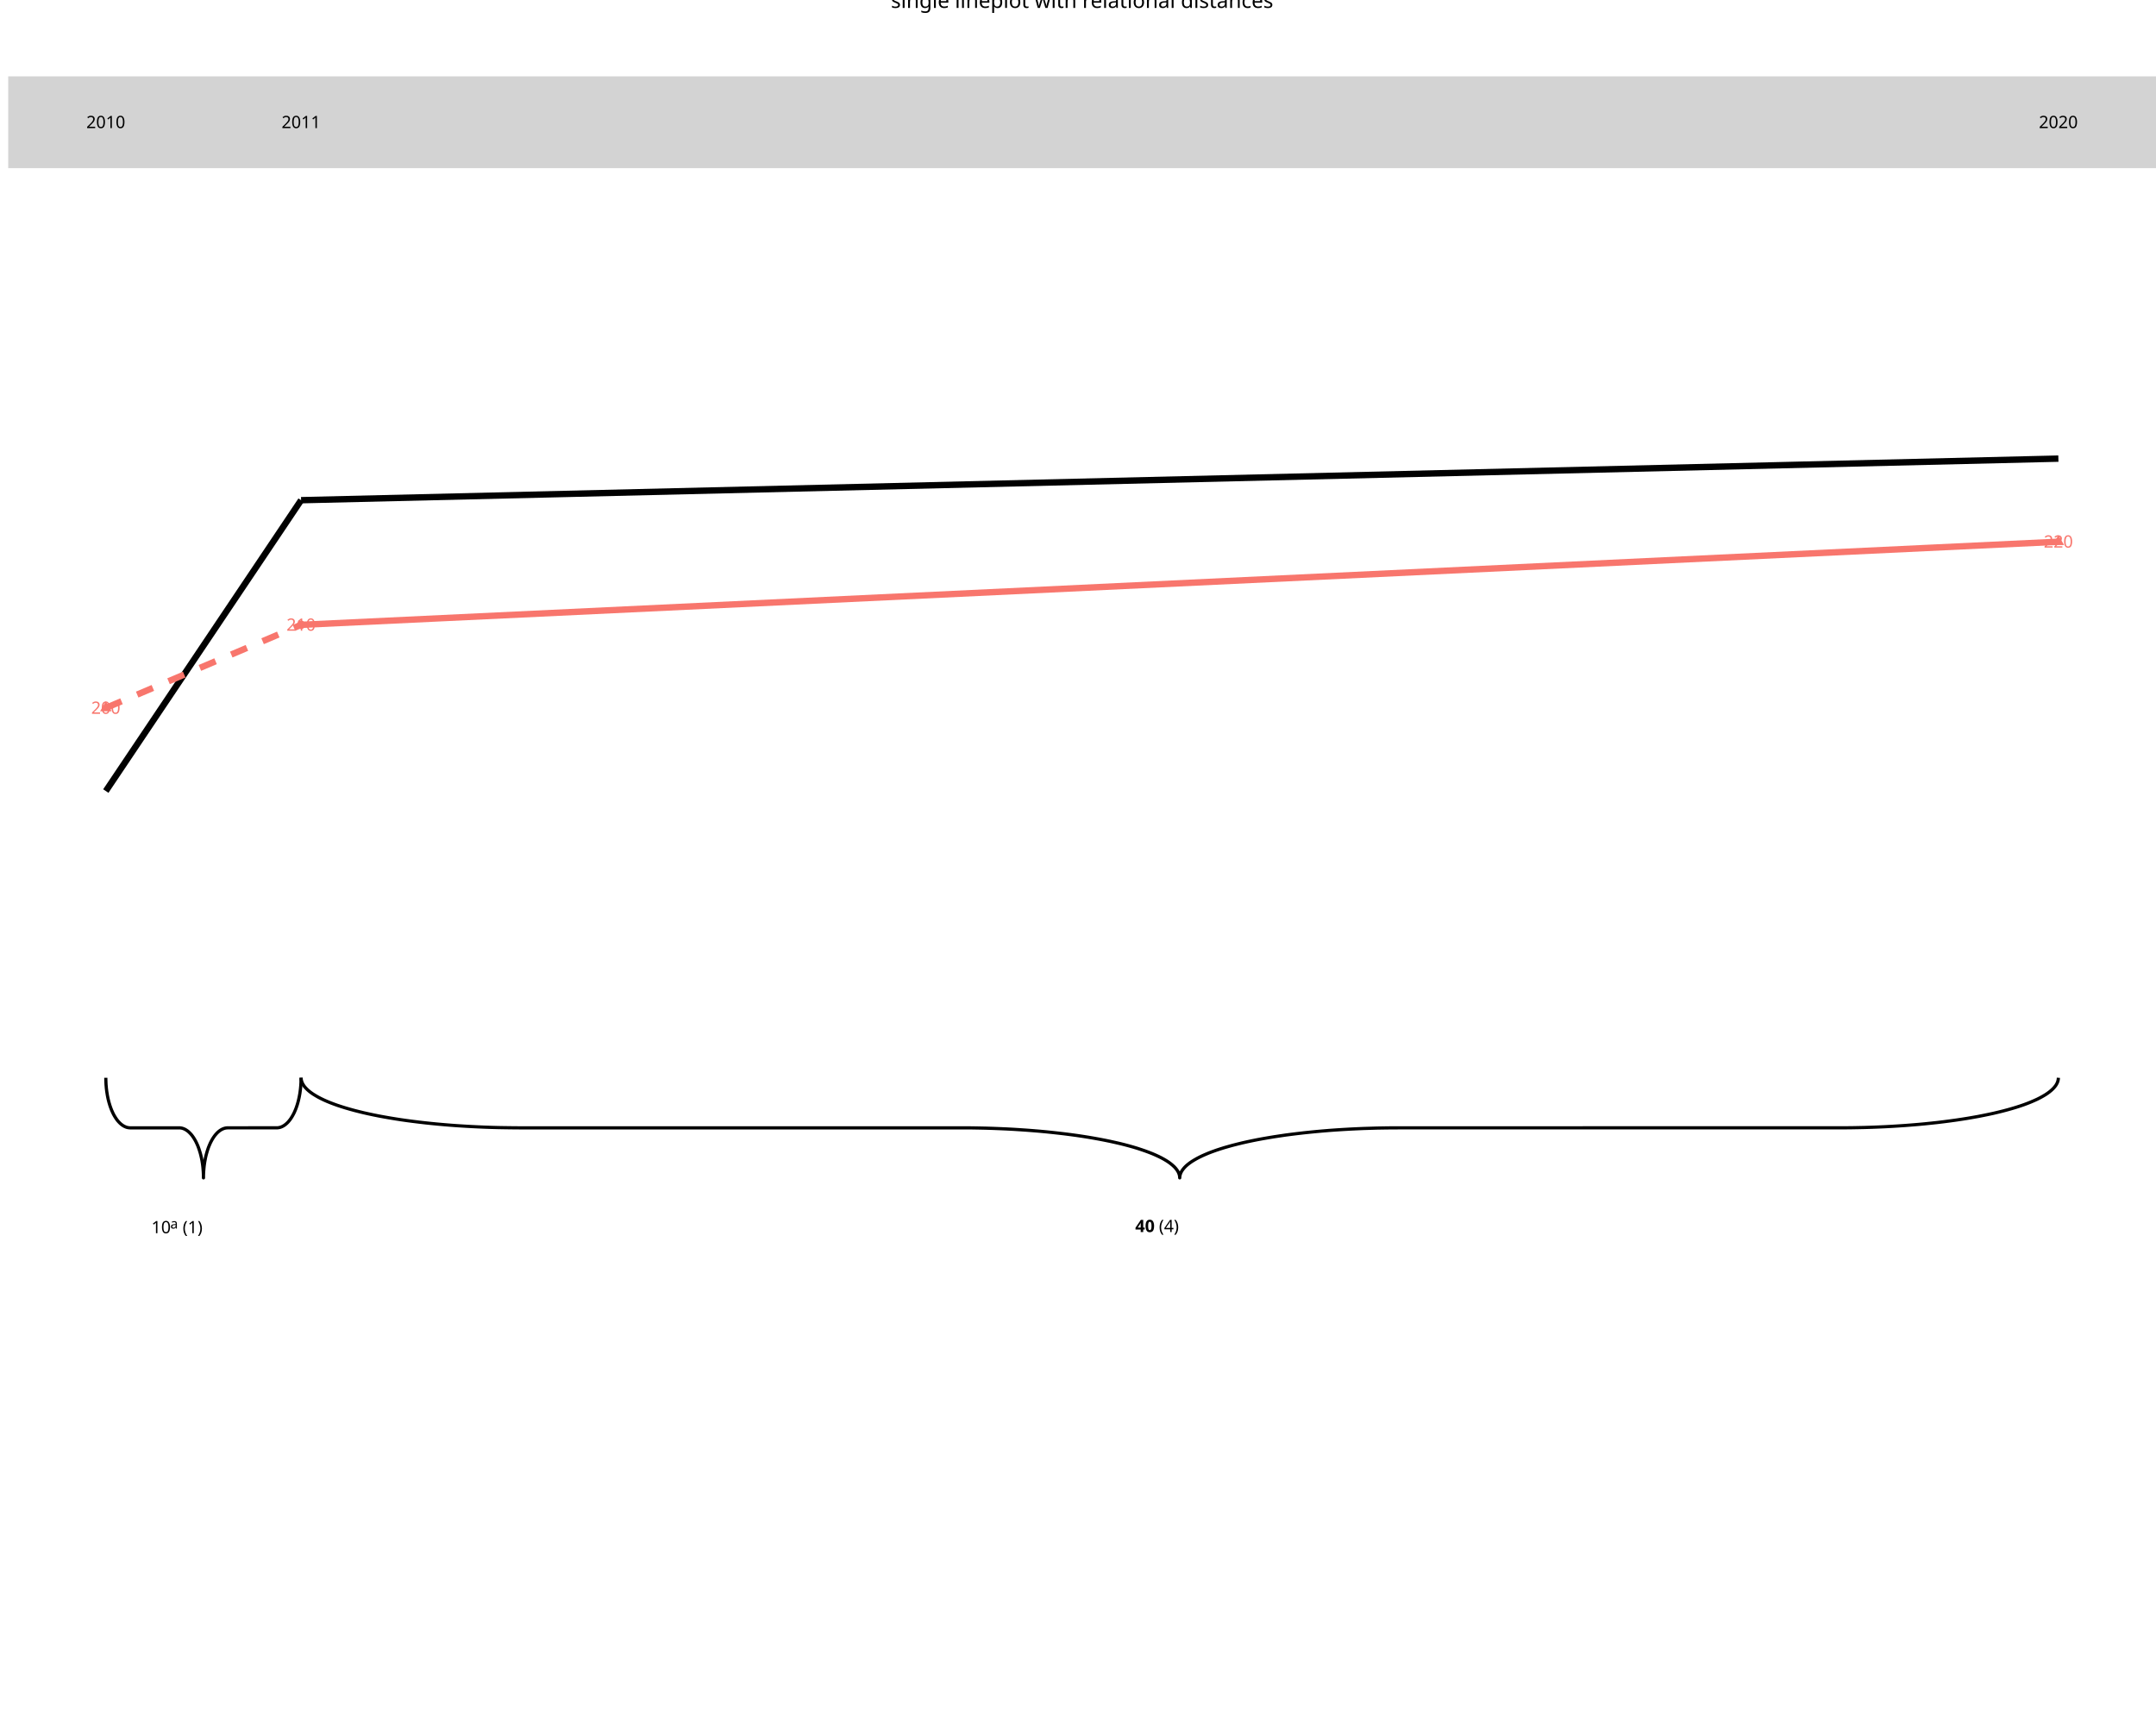
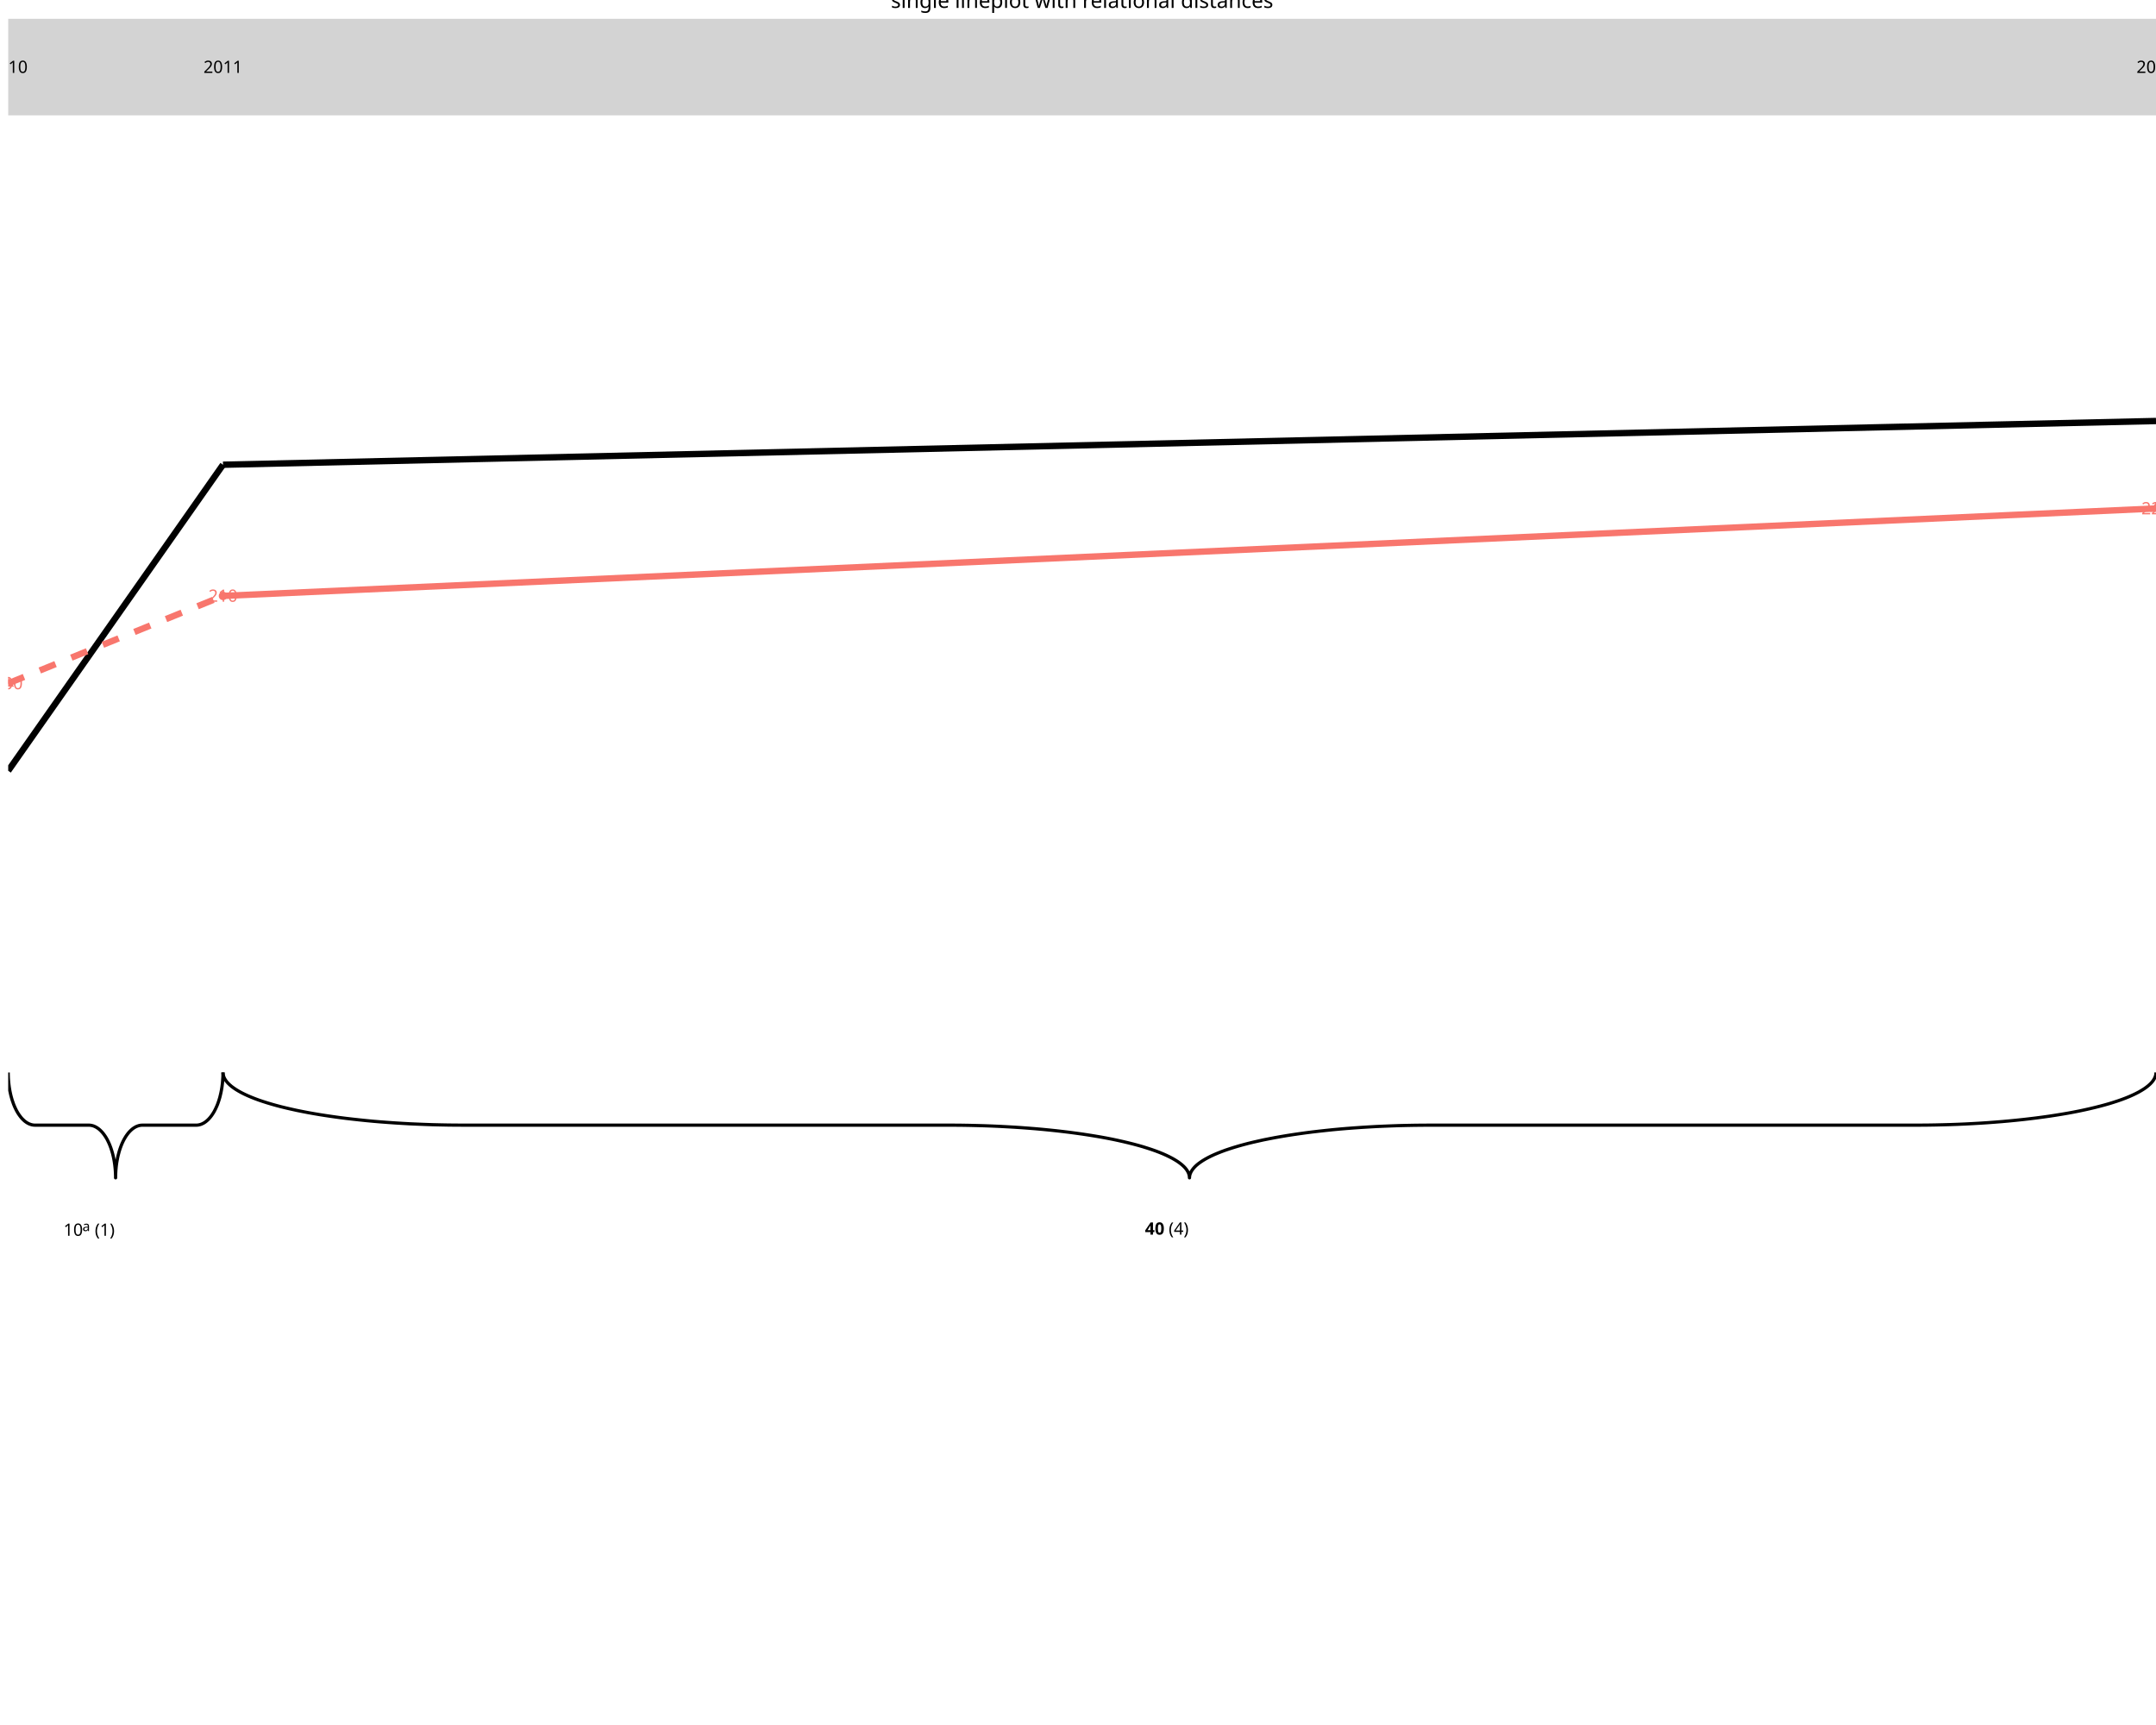
<svg xmlns="http://www.w3.org/2000/svg" class="svglite" data-engine-version="2.0" width="720.00pt" height="576.00pt" viewBox="0 0 720.00 576.00">
  <defs>
    <style type="text/css">
    .svglite line, .svglite polyline, .svglite polygon, .svglite path, .svglite rect, .svglite circle {
      fill: none;
      stroke: #000000;
      stroke-linecap: round;
      stroke-linejoin: round;
      stroke-miterlimit: 10.00;
    }
  </style>
  </defs>
  <rect width="100%" height="100%" style="stroke: none; fill: #FFFFFF;" />
  <defs>
    <clipPath id="cpMC4wMHw3MjAuMDB8MC4wMHw1NzYuMDA=">
      <rect x="0.00" y="0.00" width="720.00" height="576.00" />
    </clipPath>
  </defs>
  <g clip-path="url(#cpMC4wMHw3MjAuMDB8MC4wMHw1NzYuMDA=)">
</g>
  <defs>
-     <clipPath id="cpMi43NHw3MjAuMDB8Ni4yN3w0MjkuMjY=">
-       <rect x="2.74" y="6.27" width="717.26" height="422.99" />
+     <clipPath id="cpMi43NHw3MjAuMDB8Ni4yN3w0MzIuMDA=">
+       <rect x="2.74" y="6.27" width="717.26" height="425.73" />
    </clipPath>
  </defs>
-   <g clip-path="url(#cpMi43NHw3MjAuMDB8Ni4yN3w0MjkuMjY=)">
-     <polyline points="35.34,359.88 35.34,360.14 35.35,360.67 35.37,361.19 35.39,361.72 35.42,362.24 35.47,362.77 35.51,363.28 35.57,363.80 35.63,364.31 35.71,364.82 35.79,365.32 35.87,365.81 35.97,366.31 36.07,366.79 36.18,367.27 36.30,367.74 36.42,368.20 36.56,368.65 36.69,369.10 36.84,369.53 36.99,369.96 37.15,370.37 37.31,370.78 37.49,371.17 37.66,371.56 37.84,371.93 38.03,372.29 38.23,372.64 38.43,372.97 38.63,373.29 38.84,373.60 39.05,373.90 39.27,374.18 39.49,374.44 39.72,374.69 39.95,374.93 40.18,375.15 40.42,375.36 40.66,375.55 40.90,375.73 41.15,375.89 41.39,376.03 41.64,376.16 41.90,376.27 42.15,376.37 42.40,376.45 42.66,376.51 42.91,376.55 43.17,376.58 43.43,376.60 59.99,376.60 60.24,376.62 60.50,376.66 60.76,376.71 61.01,376.78 61.27,376.87 61.52,376.97 61.77,377.09 62.02,377.23 62.26,377.38 62.51,377.55 62.75,377.73 62.99,377.93 63.22,378.15 63.45,378.38 63.68,378.62 63.91,378.88 64.13,379.15 64.34,379.44 64.55,379.74 64.76,380.06 64.96,380.39 65.16,380.73 65.35,381.08 65.54,381.45 65.71,381.82 65.89,382.21 66.06,382.61 66.22,383.02 66.37,383.44 66.52,383.88 66.66,384.32 66.80,384.77 66.93,385.22 67.05,385.69 67.16,386.16 67.27,386.64 67.37,387.13 67.46,387.62 67.54,388.12 67.62,388.63 67.69,389.14 67.75,389.65 67.80,390.17 67.84,390.69 67.88,391.21 67.91,391.73 67.93,392.26 67.94,392.79 67.95,393.31 67.95,393.31 67.95,393.05 67.95,392.52 67.97,392.00 67.99,391.47 68.03,390.95 68.07,390.43 68.12,389.91 68.17,389.39 68.24,388.88 68.31,388.37 68.39,387.87 68.48,387.38 68.57,386.89 68.67,386.40 68.78,385.92 68.90,385.46 69.03,384.99 69.16,384.54 69.30,384.09 69.44,383.66 69.59,383.23 69.75,382.82 69.92,382.41 70.09,382.02 70.26,381.63 70.45,381.26 70.64,380.90 70.83,380.55 71.03,380.22 71.23,379.90 71.44,379.59 71.65,379.30 71.87,379.01 72.10,378.75 72.32,378.50 72.55,378.26 72.78,378.04 73.02,377.83 73.26,377.64 73.50,377.46 73.75,377.30 74.00,377.16 74.25,377.03 74.50,376.92 74.75,376.82 75.01,376.75 75.26,376.68 75.52,376.64 75.77,376.61 76.03,376.60 92.59,376.59 92.85,376.57 93.10,376.53 93.36,376.48 93.62,376.41 93.87,376.32 94.12,376.22 94.37,376.10 94.62,375.96 94.87,375.81 95.11,375.64 95.35,375.46 95.59,375.26 95.83,375.04 96.06,374.82 96.29,374.57 96.51,374.31 96.73,374.04 96.95,373.75 97.16,373.45 97.36,373.13 97.56,372.81 97.76,372.46 97.95,372.11 98.14,371.75 98.32,371.37 98.49,370.98 98.66,370.58 98.82,370.17 98.98,369.75 99.12,369.32 99.27,368.88 99.40,368.43 99.53,367.97 99.65,367.50 99.76,367.03 99.87,366.55 99.97,366.06 100.06,365.57 100.15,365.07 100.22,364.56 100.29,364.05 100.35,363.54 100.40,363.02 100.45,362.51 100.48,361.98 100.51,361.46 100.53,360.93 100.54,360.40 100.55,359.88 100.55,359.88 " style="stroke-width: 1.07; stroke-linecap: butt;" />
-     <polyline points="100.55,359.88 100.56,360.14 100.63,360.67 100.78,361.19 101.00,361.72 101.29,362.24 101.65,362.77 102.09,363.28 102.60,363.80 103.17,364.31 103.82,364.82 104.54,365.32 105.33,365.81 106.19,366.31 107.11,366.79 108.10,367.27 109.16,367.74 110.28,368.20 111.46,368.65 112.71,369.10 114.02,369.53 115.39,369.96 116.81,370.37 118.29,370.78 119.83,371.17 121.42,371.56 123.07,371.93 124.76,372.29 126.51,372.64 128.30,372.97 130.13,373.29 132.01,373.60 133.94,373.90 135.90,374.18 137.90,374.44 139.93,374.69 142.00,374.93 144.10,375.15 146.23,375.36 148.39,375.55 150.58,375.73 152.78,375.89 155.01,376.03 157.26,376.16 159.52,376.27 161.80,376.37 164.09,376.45 166.39,376.51 168.70,376.55 171.01,376.58 173.33,376.60 322.35,376.60 324.67,376.62 326.98,376.66 329.28,376.71 331.58,376.78 333.86,376.87 336.13,376.97 338.39,377.09 340.63,377.23 342.84,377.38 345.04,377.55 347.21,377.73 349.36,377.93 351.47,378.15 353.56,378.38 355.61,378.62 357.63,378.88 359.61,379.15 361.55,379.44 363.45,379.74 365.31,380.06 367.13,380.39 368.89,380.73 370.61,381.08 372.28,381.45 373.90,381.82 375.47,382.21 376.98,382.61 378.43,383.02 379.83,383.44 381.16,383.88 382.44,384.32 383.66,384.77 384.81,385.22 385.90,385.69 386.92,386.16 387.88,386.64 388.77,387.13 389.59,387.62 390.35,388.12 391.03,388.63 391.64,389.14 392.19,389.65 392.66,390.17 393.06,390.69 393.39,391.21 393.64,391.73 393.83,392.26 393.94,392.79 393.97,393.31 393.97,393.31 393.98,393.05 394.05,392.52 394.20,392.00 394.42,391.47 394.71,390.95 395.08,390.43 395.51,389.91 396.02,389.39 396.60,388.88 397.25,388.37 397.97,387.87 398.76,387.38 399.61,386.89 400.54,386.40 401.53,385.92 402.58,385.46 403.70,384.99 404.89,384.54 406.14,384.09 407.44,383.66 408.81,383.23 410.24,382.82 411.72,382.41 413.26,382.02 414.85,381.63 416.49,381.26 418.19,380.90 419.93,380.55 421.72,380.22 423.56,379.90 425.44,379.59 427.36,379.30 429.32,379.01 431.32,378.75 433.36,378.50 435.43,378.26 437.53,378.04 439.66,377.83 441.82,377.64 444.00,377.46 446.21,377.30 448.44,377.16 450.68,377.03 452.95,376.92 455.22,376.82 457.51,376.75 459.81,376.68 462.12,376.64 464.43,376.61 466.75,376.60 615.78,376.59 618.09,376.57 620.40,376.53 622.71,376.48 625.00,376.41 627.29,376.32 629.56,376.22 631.81,376.10 634.05,375.96 636.27,375.81 638.46,375.64 640.64,375.46 642.78,375.26 644.90,375.04 646.98,374.82 649.04,374.57 651.05,374.31 653.03,374.04 654.98,373.75 656.88,373.45 658.74,373.13 660.55,372.81 662.32,372.46 664.04,372.11 665.71,371.75 667.32,371.37 668.89,370.98 670.40,370.58 671.85,370.17 673.25,369.75 674.59,369.32 675.87,368.88 677.08,368.43 678.23,367.97 679.32,367.50 680.35,367.03 681.30,366.55 682.19,366.06 683.02,365.57 683.77,365.07 684.46,364.56 685.07,364.05 685.61,363.54 686.08,363.02 686.49,362.51 686.81,361.98 687.07,361.46 687.25,360.93 687.36,360.40 687.40,359.88 687.40,359.88 " style="stroke-width: 1.07; stroke-linecap: butt;" />
-     <text x="50.55" y="411.79" style="font-size: 5.69px; font-family: sans;" textLength="6.33px" lengthAdjust="spacingAndGlyphs">10</text>
-     <text x="56.88" y="410.23" style="font-size: 4.55px; font-family: sans;" textLength="2.53px" lengthAdjust="spacingAndGlyphs">a</text>
-     <text x="60.99" y="411.79" style="font-size: 5.69px; font-family: sans;" textLength="6.95px" lengthAdjust="spacingAndGlyphs">(1)</text>
-     <text x="379.11" y="411.40" style="font-size: 5.69px; font-weight: bold; font-family: sans;" textLength="6.33px" lengthAdjust="spacingAndGlyphs">40</text>
-     <text x="387.02" y="411.40" style="font-size: 5.69px; font-family: sans;" textLength="6.95px" lengthAdjust="spacingAndGlyphs">(4)</text>
-     <line x1="35.34" y1="264.14" x2="100.55" y2="167.02" style="stroke-width: 2.13; stroke-linecap: butt;" />
-     <line x1="100.55" y1="167.02" x2="687.40" y2="153.14" style="stroke-width: 2.13; stroke-linecap: butt;" />
-     <line x1="35.34" y1="236.39" x2="100.55" y2="208.64" style="stroke-width: 2.13; stroke: #F8766D; stroke-dasharray: 5.69,5.69; stroke-linecap: butt;" />
-     <line x1="100.55" y1="208.64" x2="687.40" y2="180.89" style="stroke-width: 2.13; stroke: #F8766D; stroke-linecap: butt;" />
-     <polygon points="35.34,234.18 37.26,237.50 33.43,237.50 " style="stroke-width: 0.71; stroke: none; fill: #F8766D;" />
-     <circle cx="100.55" cy="208.64" r="1.42" style="stroke-width: 0.71; stroke: none; fill: #F8766D;" />
-     <polygon points="687.40,178.68 689.31,182.00 685.48,182.00 " style="stroke-width: 0.71; stroke: none; fill: #F8766D;" />
-     <text x="35.34" y="238.35" text-anchor="middle" style="font-size: 5.69px; fill: #F8766D; font-family: sans;" textLength="9.50px" lengthAdjust="spacingAndGlyphs">200</text>
-     <text x="100.55" y="210.60" text-anchor="middle" style="font-size: 5.69px; fill: #F8766D; font-family: sans;" textLength="9.50px" lengthAdjust="spacingAndGlyphs">210</text>
-     <text x="687.40" y="182.85" text-anchor="middle" style="font-size: 5.69px; fill: #F8766D; font-family: sans;" textLength="9.50px" lengthAdjust="spacingAndGlyphs">220</text>
-     <rect x="2.74" y="25.50" width="717.26" height="30.64" style="stroke-width: 1.07; stroke: none; stroke-linecap: butt; stroke-linejoin: miter; fill: #D3D3D3;" />
-     <text x="35.34" y="42.77" text-anchor="middle" style="font-size: 5.69px; font-family: sans;" textLength="12.66px" lengthAdjust="spacingAndGlyphs">2010</text>
-     <text x="100.55" y="42.77" text-anchor="middle" style="font-size: 5.69px; font-family: sans;" textLength="12.66px" lengthAdjust="spacingAndGlyphs">2011</text>
-     <text x="687.40" y="42.77" text-anchor="middle" style="font-size: 5.69px; font-family: sans;" textLength="12.66px" lengthAdjust="spacingAndGlyphs">2020</text>
+   <g clip-path="url(#cpMi43NHw3MjAuMDB8Ni4yN3w0MzIuMDA=)">
+     <polyline points="2.74,358.11 2.74,358.39 2.75,358.95 2.77,359.50 2.79,360.05 2.83,360.60 2.87,361.15 2.93,361.70 2.99,362.24 3.06,362.78 3.14,363.31 3.23,363.84 3.32,364.36 3.43,364.88 3.54,365.39 3.66,365.89 3.79,366.38 3.93,366.87 4.07,367.35 4.23,367.81 4.39,368.27 4.55,368.72 4.73,369.16 4.91,369.59 5.10,370.00 5.29,370.40 5.49,370.80 5.70,371.17 5.91,371.54 6.13,371.89 6.36,372.23 6.59,372.55 6.82,372.86 7.06,373.16 7.30,373.44 7.55,373.70 7.81,373.95 8.06,374.19 8.32,374.41 8.59,374.61 8.85,374.79 9.12,374.96 9.40,375.11 9.67,375.25 9.95,375.36 10.23,375.46 10.51,375.55 10.79,375.61 11.07,375.66 11.35,375.69 11.63,375.70 29.85,375.71 30.13,375.73 30.41,375.77 30.70,375.83 30.98,375.90 31.26,375.99 31.53,376.10 31.81,376.23 32.08,376.37 32.35,376.53 32.62,376.71 32.89,376.90 33.15,377.11 33.41,377.34 33.66,377.58 33.91,377.84 34.16,378.11 34.40,378.40 34.64,378.70 34.87,379.02 35.10,379.35 35.32,379.69 35.54,380.05 35.75,380.42 35.95,380.81 36.15,381.21 36.34,381.62 36.53,382.04 36.70,382.47 36.87,382.91 37.04,383.37 37.19,383.83 37.34,384.30 37.48,384.78 37.62,385.27 37.74,385.77 37.86,386.28 37.97,386.79 38.07,387.31 38.16,387.83 38.24,388.37 38.32,388.90 38.38,389.44 38.44,389.98 38.49,390.53 38.53,391.08 38.56,391.63 38.58,392.19 38.60,392.74 38.60,393.30 38.60,393.30 38.60,393.02 38.61,392.46 38.63,391.91 38.66,391.36 38.69,390.81 38.74,390.26 38.79,389.71 38.85,389.17 38.92,388.63 39.00,388.10 39.09,387.57 39.19,387.05 39.29,386.53 39.40,386.02 39.53,385.52 39.66,385.03 39.79,384.54 39.94,384.06 40.09,383.60 40.25,383.14 40.42,382.69 40.59,382.25 40.77,381.82 40.96,381.41 41.15,381.01 41.36,380.61 41.56,380.24 41.78,379.87 41.99,379.52 42.22,379.18 42.45,378.86 42.68,378.55 42.92,378.25 43.17,377.97 43.42,377.71 43.67,377.46 43.93,377.22 44.19,377.00 44.45,376.80 44.72,376.62 44.99,376.45 45.26,376.30 45.53,376.16 45.81,376.05 46.09,375.95 46.37,375.86 46.65,375.80 46.93,375.75 47.21,375.72 47.50,375.71 65.71,375.70 66.00,375.68 66.28,375.64 66.56,375.58 66.84,375.51 67.12,375.42 67.40,375.31 67.67,375.18 67.95,375.04 68.22,374.88 68.49,374.70 68.75,374.51 69.01,374.30 69.27,374.07 69.53,373.83 69.78,373.57 70.02,373.30 70.27,373.01 70.50,372.71 70.74,372.39 70.96,372.06 71.18,371.72 71.40,371.36 71.61,370.99 71.81,370.60 72.01,370.20 72.20,369.79 72.39,369.37 72.57,368.94 72.74,368.50 72.90,368.04 73.06,367.58 73.20,367.11 73.35,366.63 73.48,366.14 73.60,365.64 73.72,365.13 73.83,364.62 73.93,364.10 74.02,363.58 74.11,363.05 74.18,362.51 74.25,361.97 74.31,361.43 74.35,360.88 74.39,360.33 74.43,359.78 74.45,359.22 74.46,358.67 74.47,358.11 74.47,358.11 " style="stroke-width: 1.07; stroke-linecap: butt;" />
+     <polyline points="74.47,358.11 74.48,358.39 74.56,358.95 74.72,359.50 74.96,360.05 75.28,360.60 75.68,361.15 76.16,361.70 76.72,362.24 77.35,362.78 78.07,363.31 78.86,363.84 79.73,364.36 80.67,364.88 81.69,365.39 82.78,365.89 83.94,366.38 85.17,366.87 86.47,367.35 87.84,367.81 89.28,368.27 90.79,368.72 92.35,369.16 93.99,369.59 95.68,370.00 97.43,370.40 99.24,370.80 101.10,371.17 103.02,371.54 104.99,371.89 107.01,372.23 109.08,372.55 111.19,372.86 113.35,373.16 115.55,373.44 117.79,373.70 120.06,373.95 122.38,374.19 124.72,374.41 127.09,374.61 129.50,374.79 131.92,374.96 134.38,375.11 136.85,375.25 139.34,375.36 141.84,375.46 144.36,375.55 146.89,375.61 149.43,375.66 151.97,375.69 154.52,375.70 318.45,375.71 321.00,375.73 323.54,375.77 326.07,375.83 328.60,375.90 331.11,375.99 333.61,376.10 336.09,376.23 338.55,376.37 340.99,376.53 343.41,376.71 345.80,376.90 348.15,377.11 350.48,377.34 352.78,377.58 355.03,377.84 357.25,378.11 359.43,378.40 361.57,378.70 363.66,379.02 365.71,379.35 367.70,379.69 369.65,380.05 371.54,380.42 373.37,380.81 375.15,381.21 376.87,381.62 378.54,382.04 380.14,382.47 381.67,382.91 383.14,383.37 384.55,383.83 385.89,384.30 387.15,384.78 388.35,385.27 389.48,385.77 390.53,386.28 391.51,386.79 392.41,387.31 393.24,387.83 394.00,388.37 394.67,388.90 395.27,389.44 395.79,389.98 396.23,390.53 396.59,391.08 396.87,391.63 397.07,392.19 397.19,392.74 397.23,393.30 397.23,393.30 397.24,393.02 397.32,392.46 397.48,391.91 397.73,391.36 398.05,390.81 398.45,390.26 398.93,389.71 399.48,389.17 400.12,388.63 400.84,388.10 401.63,387.57 402.49,387.05 403.44,386.53 404.45,386.02 405.54,385.52 406.70,385.03 407.94,384.54 409.24,384.06 410.61,383.60 412.05,383.14 413.55,382.69 415.12,382.25 416.75,381.82 418.44,381.41 420.20,381.01 422.00,380.61 423.87,380.24 425.79,379.87 427.76,379.52 429.78,379.18 431.84,378.86 433.96,378.55 436.12,378.25 438.32,377.97 440.56,377.71 442.83,377.46 445.14,377.22 447.49,377.00 449.86,376.80 452.26,376.62 454.69,376.45 457.14,376.30 459.61,376.16 462.10,376.05 464.61,375.95 467.13,375.86 469.66,375.80 472.20,375.75 474.74,375.72 477.29,375.71 641.22,375.70 643.76,375.68 646.31,375.64 648.84,375.58 651.36,375.51 653.88,375.42 656.38,375.31 658.86,375.18 661.32,375.04 663.76,374.88 666.17,374.70 668.56,374.51 670.92,374.30 673.25,374.07 675.54,373.83 677.80,373.57 680.02,373.30 682.20,373.01 684.34,372.71 686.43,372.39 688.47,372.06 690.47,371.72 692.41,371.36 694.30,370.99 696.14,370.60 697.92,370.20 699.64,369.79 701.30,369.37 702.90,368.94 704.44,368.50 705.91,368.04 707.32,367.58 708.65,367.11 709.92,366.63 711.12,366.14 712.24,365.64 713.30,365.13 714.28,364.62 715.18,364.10 716.01,363.58 716.76,363.05 717.44,362.51 718.04,361.97 718.56,361.43 719.00,360.88 719.36,360.33 719.64,359.78 719.84,359.22 719.96,358.67 720.00,358.11 720.00,358.11 " style="stroke-width: 1.07; stroke-linecap: butt;" />
+     <text x="21.20" y="412.65" style="font-size: 5.69px; font-family: sans;" textLength="6.33px" lengthAdjust="spacingAndGlyphs">10</text>
+     <text x="27.53" y="411.08" style="font-size: 4.55px; font-family: sans;" textLength="2.53px" lengthAdjust="spacingAndGlyphs">a</text>
+     <text x="31.65" y="412.65" style="font-size: 5.69px; font-family: sans;" textLength="6.95px" lengthAdjust="spacingAndGlyphs">(1)</text>
+     <text x="382.37" y="412.26" style="font-size: 5.69px; font-weight: bold; font-family: sans;" textLength="6.33px" lengthAdjust="spacingAndGlyphs">40</text>
+     <text x="390.28" y="412.26" style="font-size: 5.69px; font-family: sans;" textLength="6.95px" lengthAdjust="spacingAndGlyphs">(4)</text>
+     <line x1="2.74" y1="257.38" x2="74.47" y2="155.18" style="stroke-width: 2.13; stroke-linecap: butt;" />
+     <line x1="74.47" y1="155.18" x2="720.00" y2="140.58" style="stroke-width: 2.13; stroke-linecap: butt;" />
+     <line x1="2.74" y1="228.18" x2="74.47" y2="198.98" style="stroke-width: 2.13; stroke: #F8766D; stroke-dasharray: 5.69,5.69; stroke-linecap: butt;" />
+     <line x1="74.47" y1="198.98" x2="720.00" y2="169.78" style="stroke-width: 2.13; stroke: #F8766D; stroke-linecap: butt;" />
+     <polygon points="2.74,225.97 4.65,229.28 0.83,229.28 " style="stroke-width: 0.71; stroke: none; fill: #F8766D;" />
+     <circle cx="74.47" cy="198.98" r="1.42" style="stroke-width: 0.71; stroke: none; fill: #F8766D;" />
+     <polygon points="720.00,167.57 721.91,170.89 718.09,170.89 " style="stroke-width: 0.71; stroke: none; fill: #F8766D;" />
+     <text x="2.74" y="230.14" text-anchor="middle" style="font-size: 5.69px; fill: #F8766D; font-family: sans;" textLength="9.50px" lengthAdjust="spacingAndGlyphs">200</text>
+     <text x="74.47" y="200.94" text-anchor="middle" style="font-size: 5.69px; fill: #F8766D; font-family: sans;" textLength="9.50px" lengthAdjust="spacingAndGlyphs">210</text>
+     <text x="720.00" y="171.74" text-anchor="middle" style="font-size: 5.69px; fill: #F8766D; font-family: sans;" textLength="9.50px" lengthAdjust="spacingAndGlyphs">220</text>
+     <rect x="2.74" y="6.27" width="717.26" height="32.24" style="stroke-width: 1.07; stroke: none; stroke-linecap: butt; stroke-linejoin: miter; fill: #D3D3D3;" />
+     <text x="2.74" y="24.35" text-anchor="middle" style="font-size: 5.69px; font-family: sans;" textLength="12.66px" lengthAdjust="spacingAndGlyphs">2010</text>
+     <text x="74.47" y="24.35" text-anchor="middle" style="font-size: 5.69px; font-family: sans;" textLength="12.66px" lengthAdjust="spacingAndGlyphs">2011</text>
+     <text x="720.00" y="24.35" text-anchor="middle" style="font-size: 5.69px; font-family: sans;" textLength="12.66px" lengthAdjust="spacingAndGlyphs">2020</text>
  </g>
  <g clip-path="url(#cpMC4wMHw3MjAuMDB8MC4wMHw1NzYuMDA=)">
    <text x="361.37" y="2.64" text-anchor="middle" style="font-size: 7.00px; font-family: sans;" textLength="118.68px" lengthAdjust="spacingAndGlyphs">single lineplot with relational distances</text>
  </g>
</svg>
